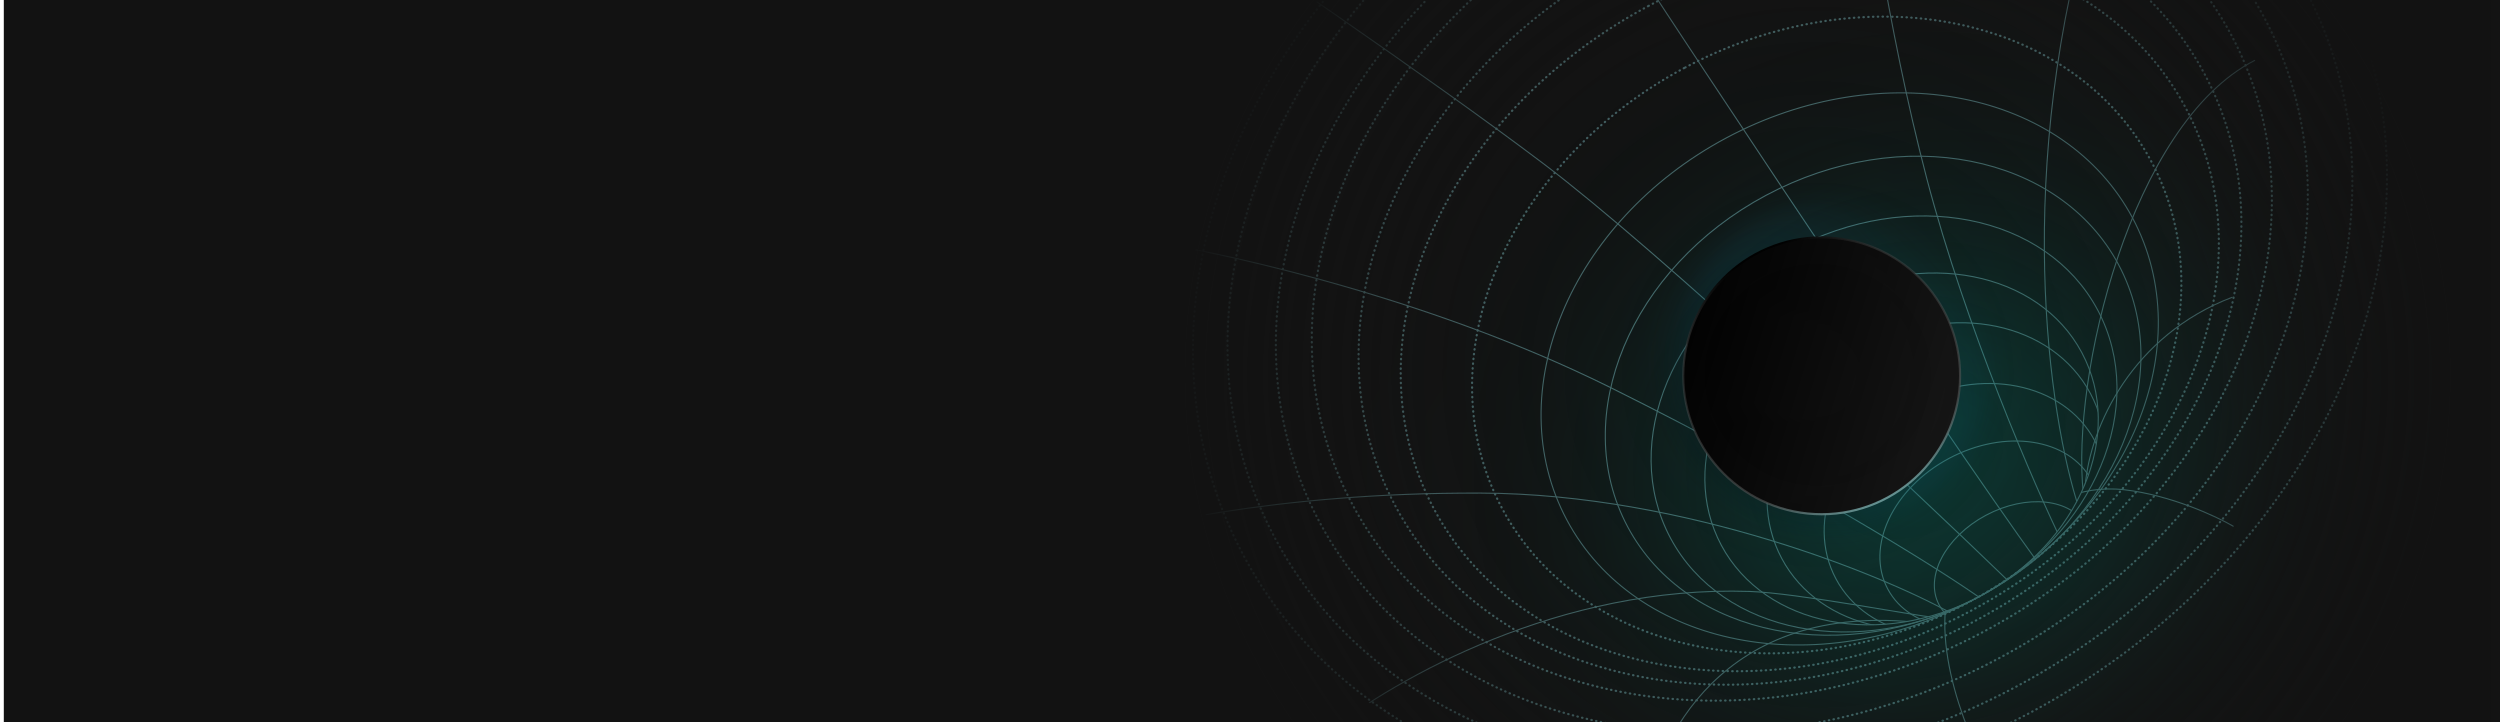
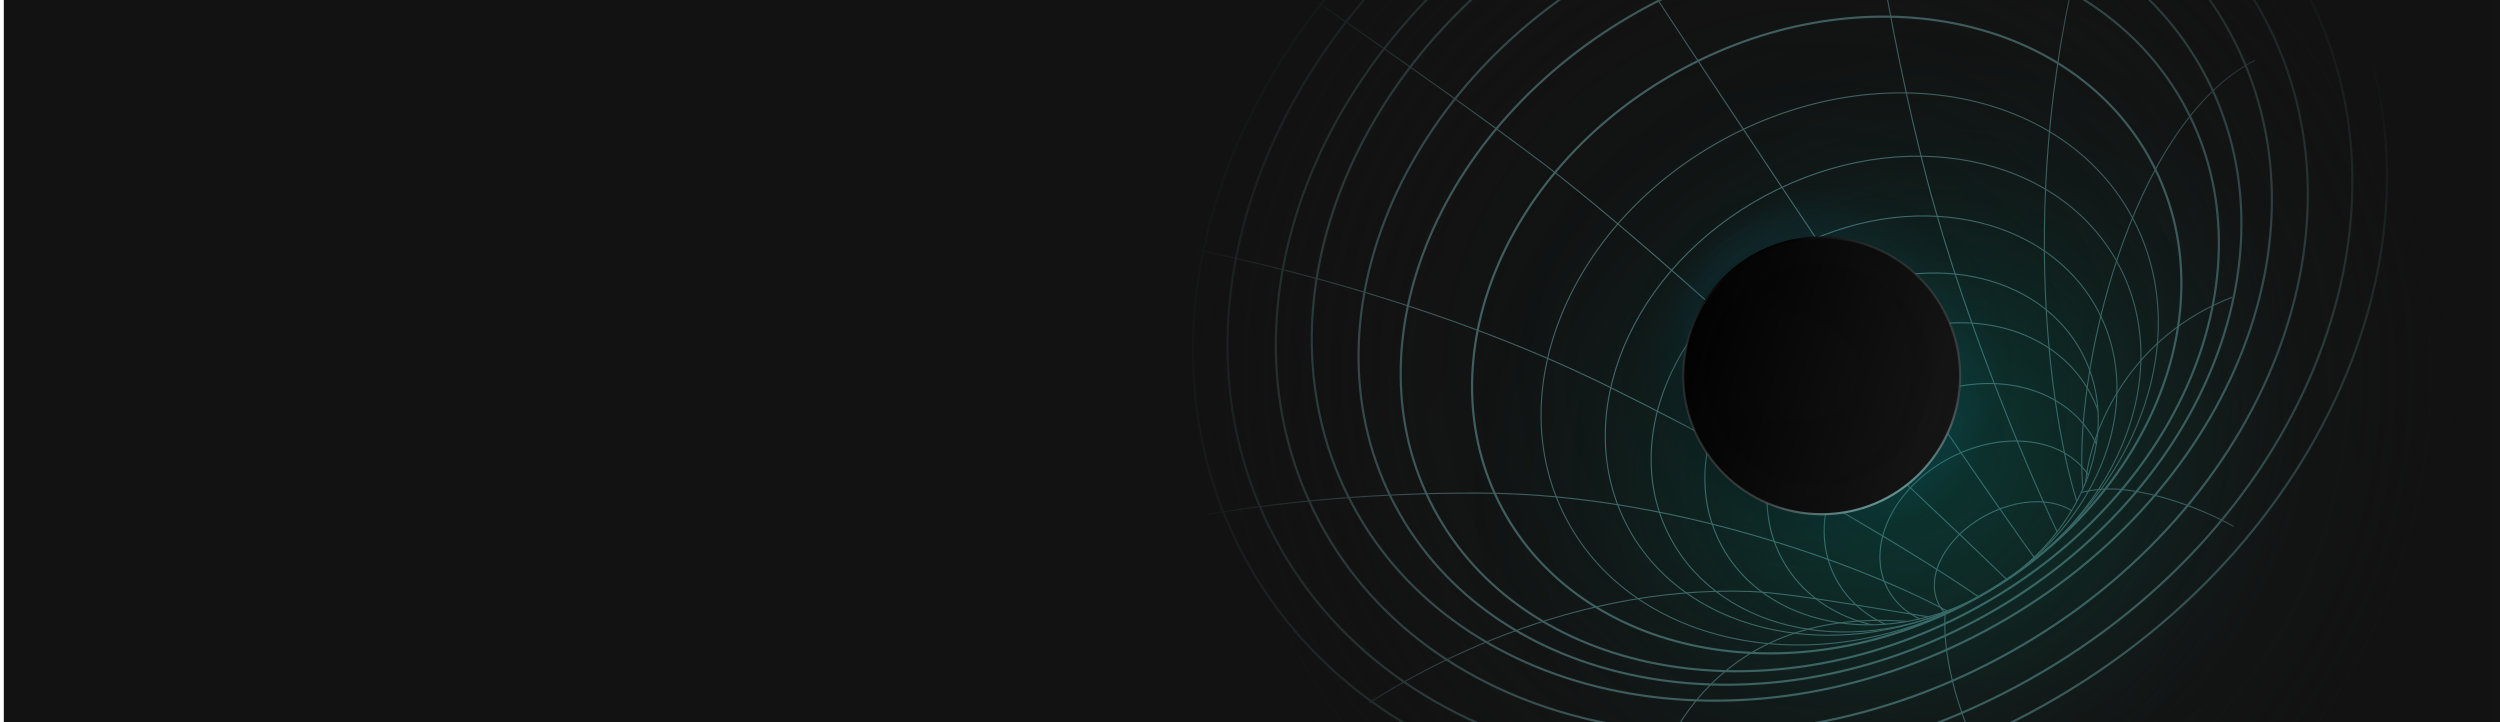
<svg xmlns="http://www.w3.org/2000/svg" width="1386" height="400" viewBox="0 0 1386 401" fill="none">
  <rect x="5.812" y="-3.445" width="1438.36" height="419.416" fill="#131313" />
  <mask id="mask0_1149_110420" style="mask-type:alpha" maskUnits="userSpaceOnUse" x="945" y="151" width="220" height="197">
    <ellipse rx="92.755" ry="113.586" transform="matrix(-0.471323 -0.881961 -0.881961 0.471323 1055.12 249.507)" fill="#D9D9D9" />
  </mask>
  <g mask="url(#mask0_1149_110420)">
    <ellipse rx="81.418" ry="97.263" transform="matrix(-0.471323 -0.881961 -0.881961 0.471323 1074.34 264.586)" stroke="#577F82" stroke-width="0.605" stroke-linecap="round" />
    <ellipse rx="66.571" ry="81.522" transform="matrix(-0.471323 -0.881961 -0.881961 0.471323 1090.57 283.315)" stroke="#577F82" stroke-width="0.605" stroke-linecap="round" />
    <ellipse rx="48.011" ry="64.176" transform="matrix(-0.471323 -0.881961 -0.881961 0.471323 1104.07 297.15)" stroke="#577F82" stroke-width="0.605" stroke-linecap="round" />
    <ellipse rx="31.667" ry="46.393" transform="matrix(-0.471323 -0.881961 -0.881961 0.471323 1116.92 314.32)" stroke="#577F82" stroke-width="0.605" stroke-linecap="round" />
  </g>
  <ellipse rx="109.585" ry="134.572" transform="matrix(-0.471323 -0.881961 -0.881961 0.471323 1045.39 235.633)" stroke="#577F82" stroke-width="0.605" stroke-linecap="round" />
  <ellipse rx="92.755" ry="113.586" transform="matrix(-0.471323 -0.881961 -0.881961 0.471323 1055.13 249.509)" stroke="#577F82" stroke-width="0.605" stroke-linecap="round" />
  <ellipse rx="126.287" ry="154.649" transform="matrix(-0.471323 -0.881961 -0.881961 0.471323 1039.32 219.935)" stroke="#577F82" stroke-width="0.605" stroke-linecap="round" />
  <ellipse rx="145.557" ry="178.206" transform="matrix(-0.471323 -0.881961 -0.881961 0.471323 1026.3 205.043)" stroke="#577F82" stroke-width="0.605" stroke-linecap="round" />
-   <ellipse rx="168.2" ry="204.564" transform="matrix(-0.471323 -0.881961 -0.881961 0.471323 1013.54 186.189)" stroke="#577F82" stroke-width="1.21" stroke-linecap="round" stroke-dasharray="0.24 2.42" />
-   <ellipse rx="190.476" ry="236.775" transform="matrix(-0.471323 -0.881961 -0.881961 0.471323 1004.12 171.365)" stroke="#577F82" stroke-width="1.21" stroke-linecap="round" stroke-dasharray="0.24 2.42" />
-   <ellipse rx="208.083" ry="254.91" transform="matrix(-0.471323 -0.881961 -0.881961 0.471323 998.675 161.19)" stroke="#577F82" stroke-width="1.21" stroke-linecap="round" stroke-dasharray="0.24 2.42" />
-   <ellipse rx="227.676" ry="276.898" transform="matrix(-0.471323 -0.881961 -0.881961 0.471323 994.142 149.909)" stroke="#577F82" stroke-width="1.21" stroke-linecap="round" stroke-dasharray="0.24 2.42" />
-   <ellipse rx="244.714" ry="297.62" transform="matrix(-0.471323 -0.881961 -0.881961 0.471323 994.141 149.908)" stroke="#577F82" stroke-width="1.21" stroke-linecap="round" stroke-dasharray="0.24 2.42" />
-   <ellipse rx="266.744" ry="324.413" transform="matrix(-0.471323 -0.881961 -0.881961 0.471323 993.095 146.401)" stroke="#577F82" stroke-width="1.21" stroke-linecap="round" stroke-dasharray="0.24 2.42" />
-   <ellipse rx="283.164" ry="344.383" transform="matrix(-0.471323 -0.881961 -0.881961 0.471323 993.103 146.398)" stroke="#577F82" stroke-width="1.21" stroke-linecap="round" stroke-dasharray="0.24 2.42" />
+   <ellipse rx="168.2" ry="204.564" transform="matrix(-0.471323 -0.881961 -0.881961 0.471323 1013.54 186.189)" stroke="#577F82" stroke-width="1.21" stroke-linecap="round" strokeDasharray="0.24 2.42" />
+   <ellipse rx="190.476" ry="236.775" transform="matrix(-0.471323 -0.881961 -0.881961 0.471323 1004.12 171.365)" stroke="#577F82" stroke-width="1.21" stroke-linecap="round" strokeDasharray="0.24 2.42" />
+   <ellipse rx="208.083" ry="254.91" transform="matrix(-0.471323 -0.881961 -0.881961 0.471323 998.675 161.19)" stroke="#577F82" stroke-width="1.21" stroke-linecap="round" strokeDasharray="0.24 2.42" />
+   <ellipse rx="227.676" ry="276.898" transform="matrix(-0.471323 -0.881961 -0.881961 0.471323 994.142 149.909)" stroke="#577F82" stroke-width="1.21" stroke-linecap="round" strokeDasharray="0.24 2.42" />
+   <ellipse rx="244.714" ry="297.62" transform="matrix(-0.471323 -0.881961 -0.881961 0.471323 994.141 149.908)" stroke="#577F82" stroke-width="1.21" stroke-linecap="round" strokeDasharray="0.24 2.42" />
+   <ellipse rx="266.744" ry="324.413" transform="matrix(-0.471323 -0.881961 -0.881961 0.471323 993.095 146.401)" stroke="#577F82" stroke-width="1.21" stroke-linecap="round" strokeDasharray="0.24 2.42" />
+   <ellipse rx="283.164" ry="344.383" transform="matrix(-0.471323 -0.881961 -0.881961 0.471323 993.103 146.398)" stroke="#577F82" stroke-width="1.21" stroke-linecap="round" strokeDasharray="0.24 2.42" />
  <mask id="mask1_1149_110420" style="mask-type:alpha" maskUnits="userSpaceOnUse" x="653" y="-173" width="674" height="630">
    <path d="M839.643 -108.227C737.406 -53.597 439.108 331.317 915.789 456.254C925.482 379.864 997.761 345.199 1030.12 347.09C1052.32 348.387 1076.33 343.347 1098.85 331.317C1132.04 313.58 1154.41 284.676 1161.79 254.632C1166.72 234.596 1195.45 153.758 1326.26 149.681C1326.26 -304.87 941.893 -162.844 839.643 -108.227Z" fill="#ADEFF3" />
  </mask>
  <g mask="url(#mask1_1149_110420)">
    <path d="M735.427 407.526C774.331 376.754 865.657 325.139 970.73 328.718C997.25 329.621 1062.07 342.171 1074.29 343.288" stroke="#577F82" stroke-width="0.605" stroke-linecap="round" />
    <path d="M1157.15 270.346C1159.92 236.602 1183.68 186.268 1238.83 165.24" stroke="#577F82" stroke-width="0.605" stroke-linecap="round" />
    <path d="M1156.17 274.391C1149.19 209.419 1182.6 68.868 1251.35 33.594" stroke="#577F82" stroke-width="0.605" stroke-linecap="round" />
    <path d="M1153.71 282.408C1137.22 232.617 1116.1 94.338 1163.61 -60.441" stroke="#577F82" stroke-width="0.605" stroke-linecap="round" />
    <path d="M1144.62 301.84C1129.67 271.329 1091.04 182.815 1069.07 98.926C1047.09 15.037 1034.22 -77.405 1030.54 -113.141" stroke="#577F82" stroke-width="0.605" stroke-linecap="round" />
    <path d="M1115.74 324.118C1057.85 268.085 920.352 139.464 855.751 90.712C791.15 41.959 685.618 -29.817 640.927 -59.611" stroke="#577F82" stroke-width="0.605" stroke-linecap="round" />
    <path d="M1101.24 334.09C1078.39 317.499 997.651 267.139 892.829 215.135C788.008 163.131 667.003 137.603 619.604 131.34" stroke="#577F82" stroke-width="0.605" stroke-linecap="round" />
    <path d="M1084.78 341.994C1047.2 320.496 935.383 274.458 821.216 274.051C707.05 273.644 624.675 293.179 597.759 302.998" stroke="#577F82" stroke-width="0.605" stroke-linecap="round" />
    <path d="M912.068 452.673C918.807 413.545 954.057 332.93 1067.04 346.265" stroke="#577F82" stroke-width="0.605" stroke-linecap="round" />
    <path d="M840.717 -122.043C902.166 -24.197 1078.46 240.513 1131.28 313.237" stroke="#577F82" stroke-width="0.605" stroke-linecap="round" />
  </g>
  <mask id="mask2_1149_110420" style="mask-type:alpha" maskUnits="userSpaceOnUse" x="881" y="195" width="411" height="293">
    <path d="M1218.16 425.925C975.664 563.987 815.017 434.339 907.568 375.161C950.111 357.536 989.388 340.233 1015.6 345.281C1041.54 350.28 1071.32 346.022 1098.85 331.311C1154.18 301.745 1179.45 241.15 1155.31 195.97C1377.02 182.985 1273.49 396.358 1218.16 425.925Z" fill="#ADEFF3" />
  </mask>
  <g mask="url(#mask2_1149_110420)">
    <path d="M1113.58 447.466C1100.32 428.336 1074.03 374.642 1080.04 334.178" stroke="#577F82" stroke-width="0.605" stroke-linecap="round" />
    <path d="M1239.44 292.451C1230 286.933 1204.67 275.158 1178.89 272.196C1153.1 269.234 1134.02 281.562 1127.71 288.096" stroke="#577F82" stroke-width="0.605" stroke-linecap="round" />
  </g>
  <g filter="url(#filter0_f_1149_110420)">
    <path d="M1186.23 267.931C1152.24 311.377 1104.59 346.26 1051.13 366.535C977.976 374.456 896.787 317.167 916.634 239.075C933.974 170.832 1003.15 113.971 1078.87 113.832C1154.6 113.699 1200.12 198.9 1186.24 267.931H1186.23Z" fill="url(#paint0_linear_1149_110420)" fill-opacity="0.6" />
  </g>
  <g filter="url(#filter1_f_1149_110420)">
    <circle cx="1015" cy="201.88" r="89.504" transform="rotate(132.348 1015 201.88)" fill="url(#paint1_linear_1149_110420)" />
  </g>
  <circle cx="1010.73" cy="208.871" r="76.93" fill="url(#paint2_linear_1149_110420)" stroke="url(#paint3_linear_1149_110420)" stroke-width="1.21" />
  <rect x="0.383" y="-1.836" width="1382.62" height="406.432" fill="url(#paint4_radial_1149_110420)" />
  <defs>
    <filter id="filter0_f_1149_110420" x="750.353" y="-49.413" width="601.611" height="579.925" filterUnits="userSpaceOnUse" color-interpolation-filters="sRGB">
      <feFlood flood-opacity="0" result="BackgroundImageFix" />
      <feBlend mode="normal" in="SourceGraphic" in2="BackgroundImageFix" result="shape" />
      <feGaussianBlur stdDeviation="81.622" result="effect1_foregroundBlur_1149_110420" />
    </filter>
    <filter id="filter1_f_1149_110420" x="912.183" y="99.061" width="205.635" height="205.637" filterUnits="userSpaceOnUse" color-interpolation-filters="sRGB">
      <feFlood flood-opacity="0" result="BackgroundImageFix" />
      <feBlend mode="normal" in="SourceGraphic" in2="BackgroundImageFix" result="shape" />
      <feGaussianBlur stdDeviation="6.657" result="effect1_foregroundBlur_1149_110420" />
    </filter>
    <linearGradient id="paint0_linear_1149_110420" x1="985.448" y1="3.592" x2="1190.92" y2="344.891" gradientUnits="userSpaceOnUse">
      <stop stopColor="#39617D" stop-opacity="0.32" />
      <stop offset="1" stop-color="#00DEC3" />
    </linearGradient>
    <linearGradient id="paint1_linear_1149_110420" x1="1125.72" y1="138.837" x2="931.968" y2="127.069" gradientUnits="userSpaceOnUse">
      <stop stopColor="#5CFFF5" stop-opacity="0" />
      <stop stopColor="white" stop-opacity="0.35" />
      <stop offset="1" stop-color="#0EACE0" stop-opacity="0" />
    </linearGradient>
    <linearGradient id="paint2_linear_1149_110420" x1="931.381" y1="178.888" x2="1100.24" y2="230.727" gradientUnits="userSpaceOnUse">
      <stop stopColor="#121212" />
      <stop offset="1" stop-color="#191919" />
    </linearGradient>
    <linearGradient id="paint3_linear_1149_110420" x1="972.859" y1="143.616" x2="1046.19" y2="283.731" gradientUnits="userSpaceOnUse">
      <stop stopColor="#7BB8B8" />
      <stop offset="0.255" stop-color="#636363" stop-opacity="0.34" />
      <stop offset="0.755" stop-color="#636363" stop-opacity="0.571" />
      <stop offset="1" stop-color="#7BB8B8" />
    </linearGradient>
    <radialGradient id="paint4_radial_1149_110420" cx="0" cy="0" r="1" gradientUnits="userSpaceOnUse" gradientTransform="translate(1007.86 208.292) rotate(180) scale(356.373 350.006)">
      <stop stopColor="#121212" stop-opacity="0" />
      <stop offset="0.625" stop-color="#121212" stop-opacity="0.35" />
      <stop offset="1" stop-color="#121212" />
    </radialGradient>
  </defs>
</svg>
